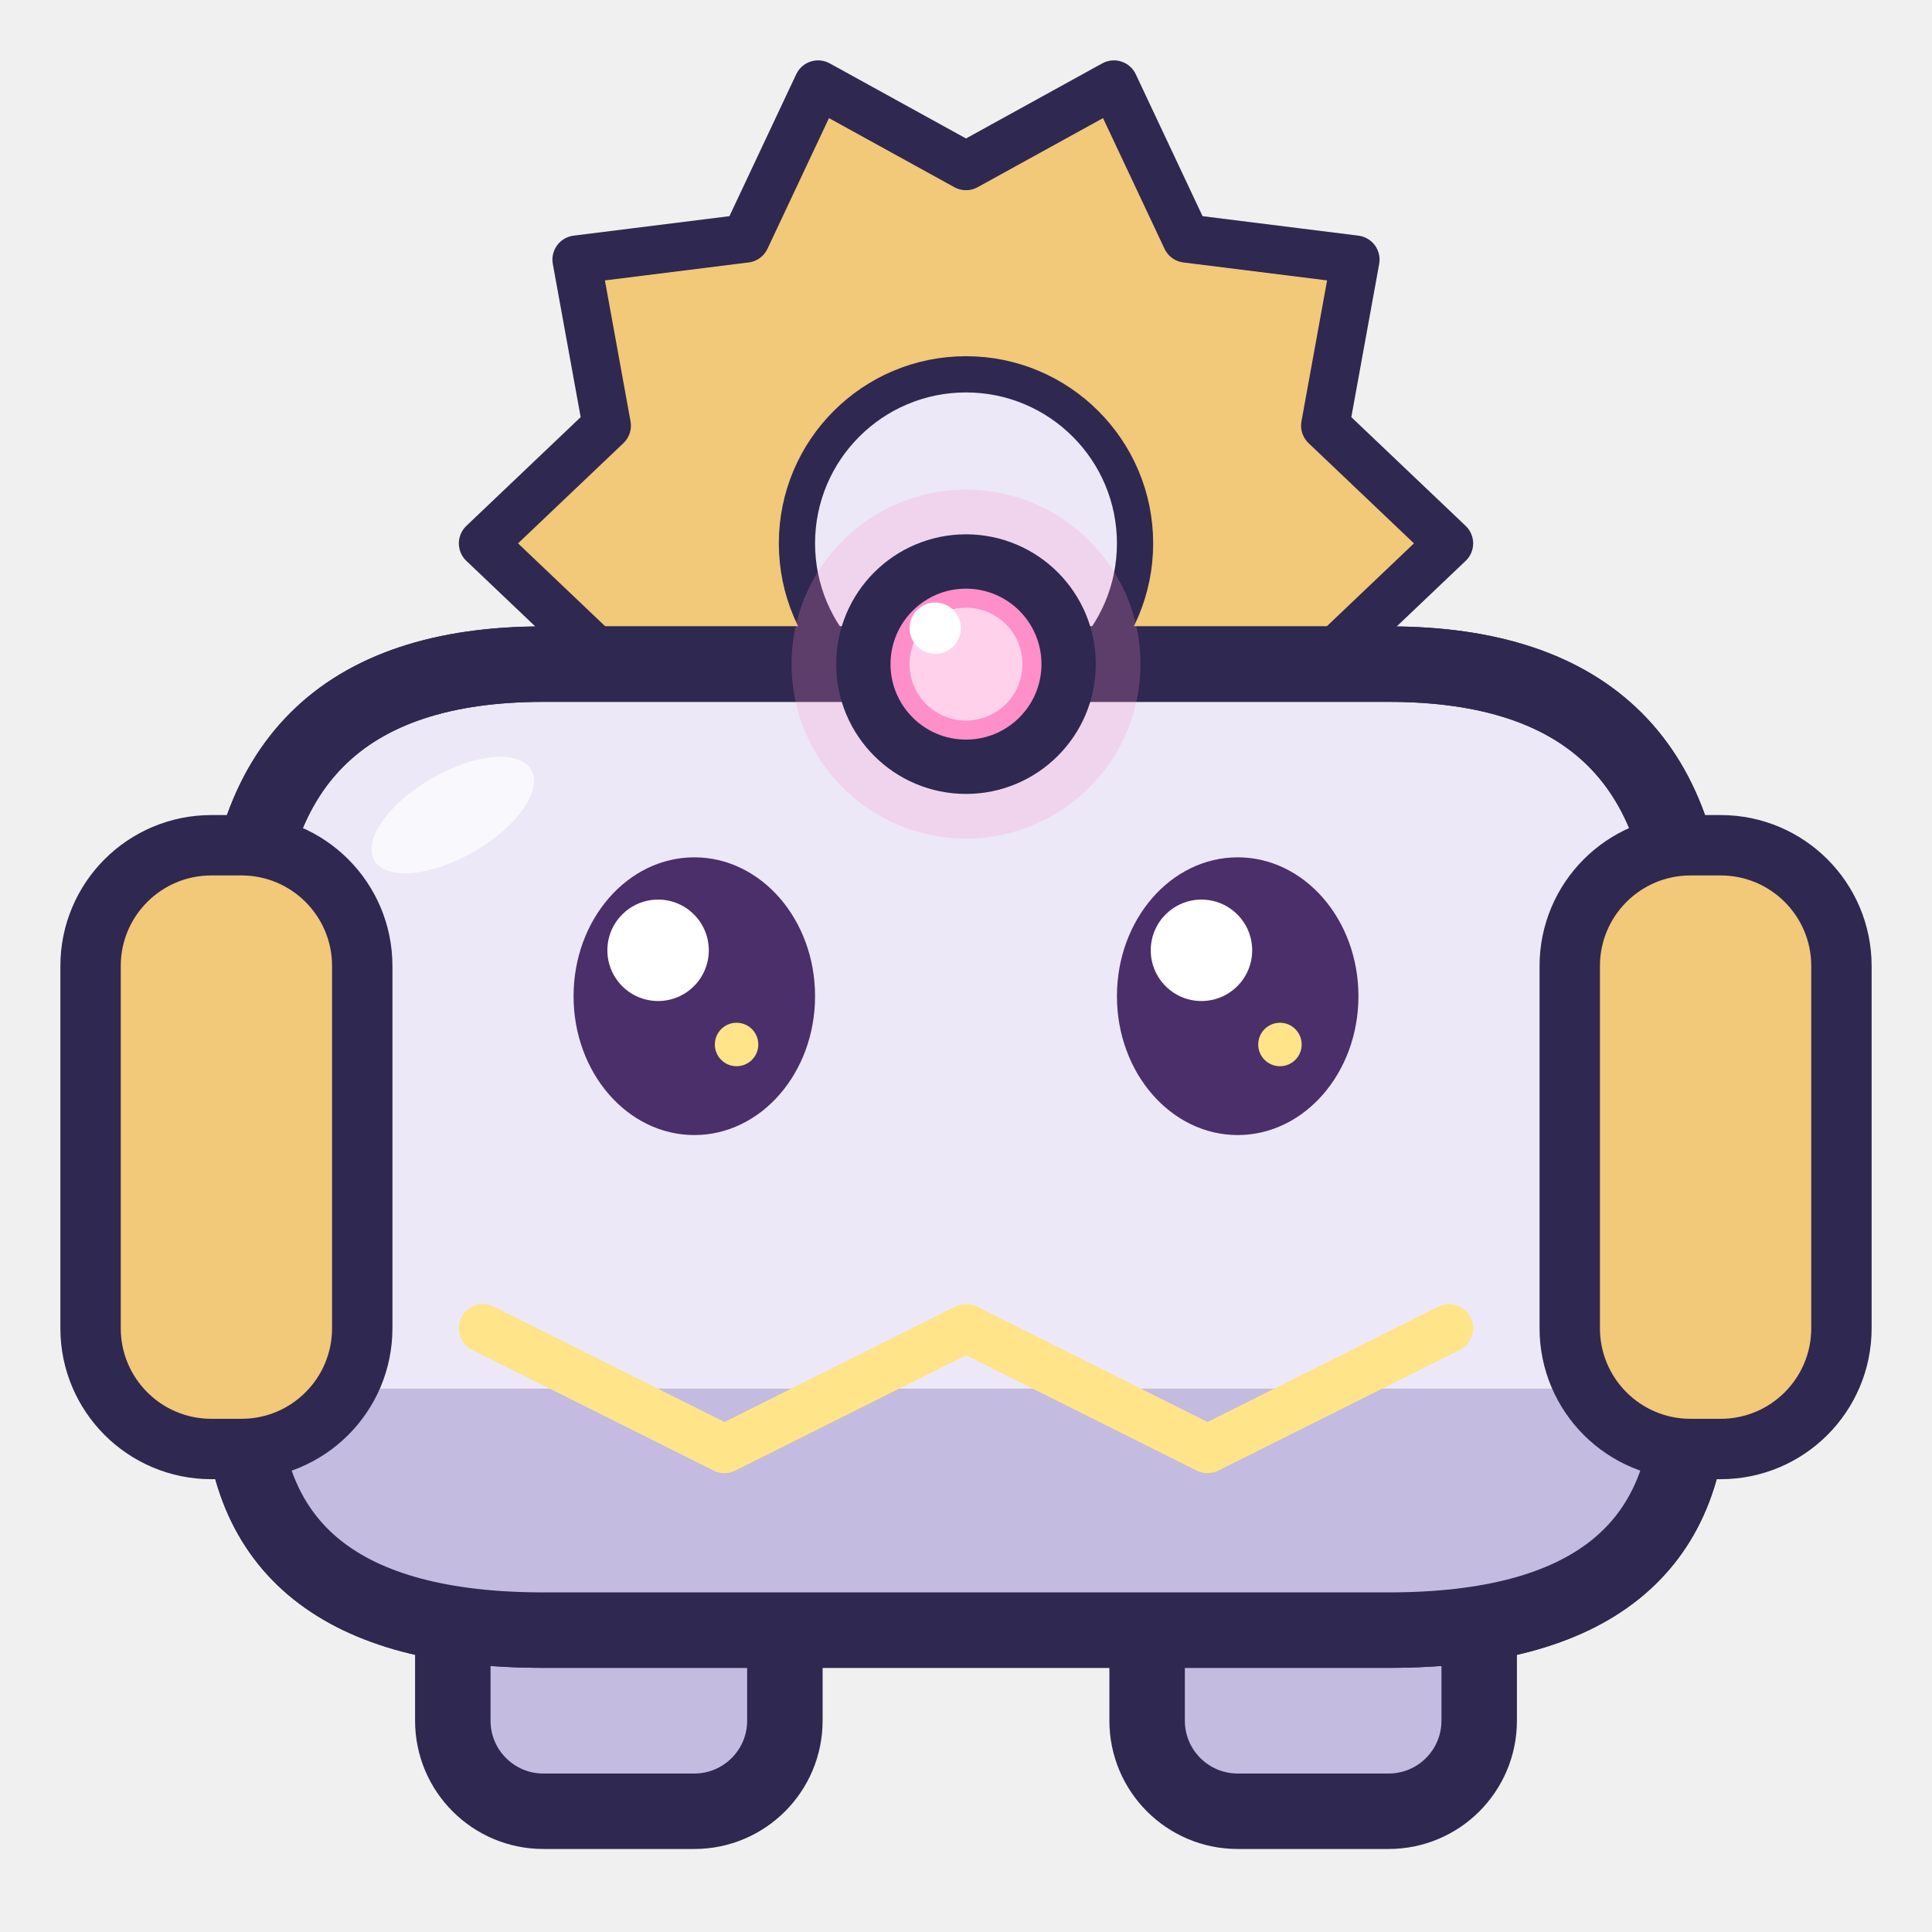
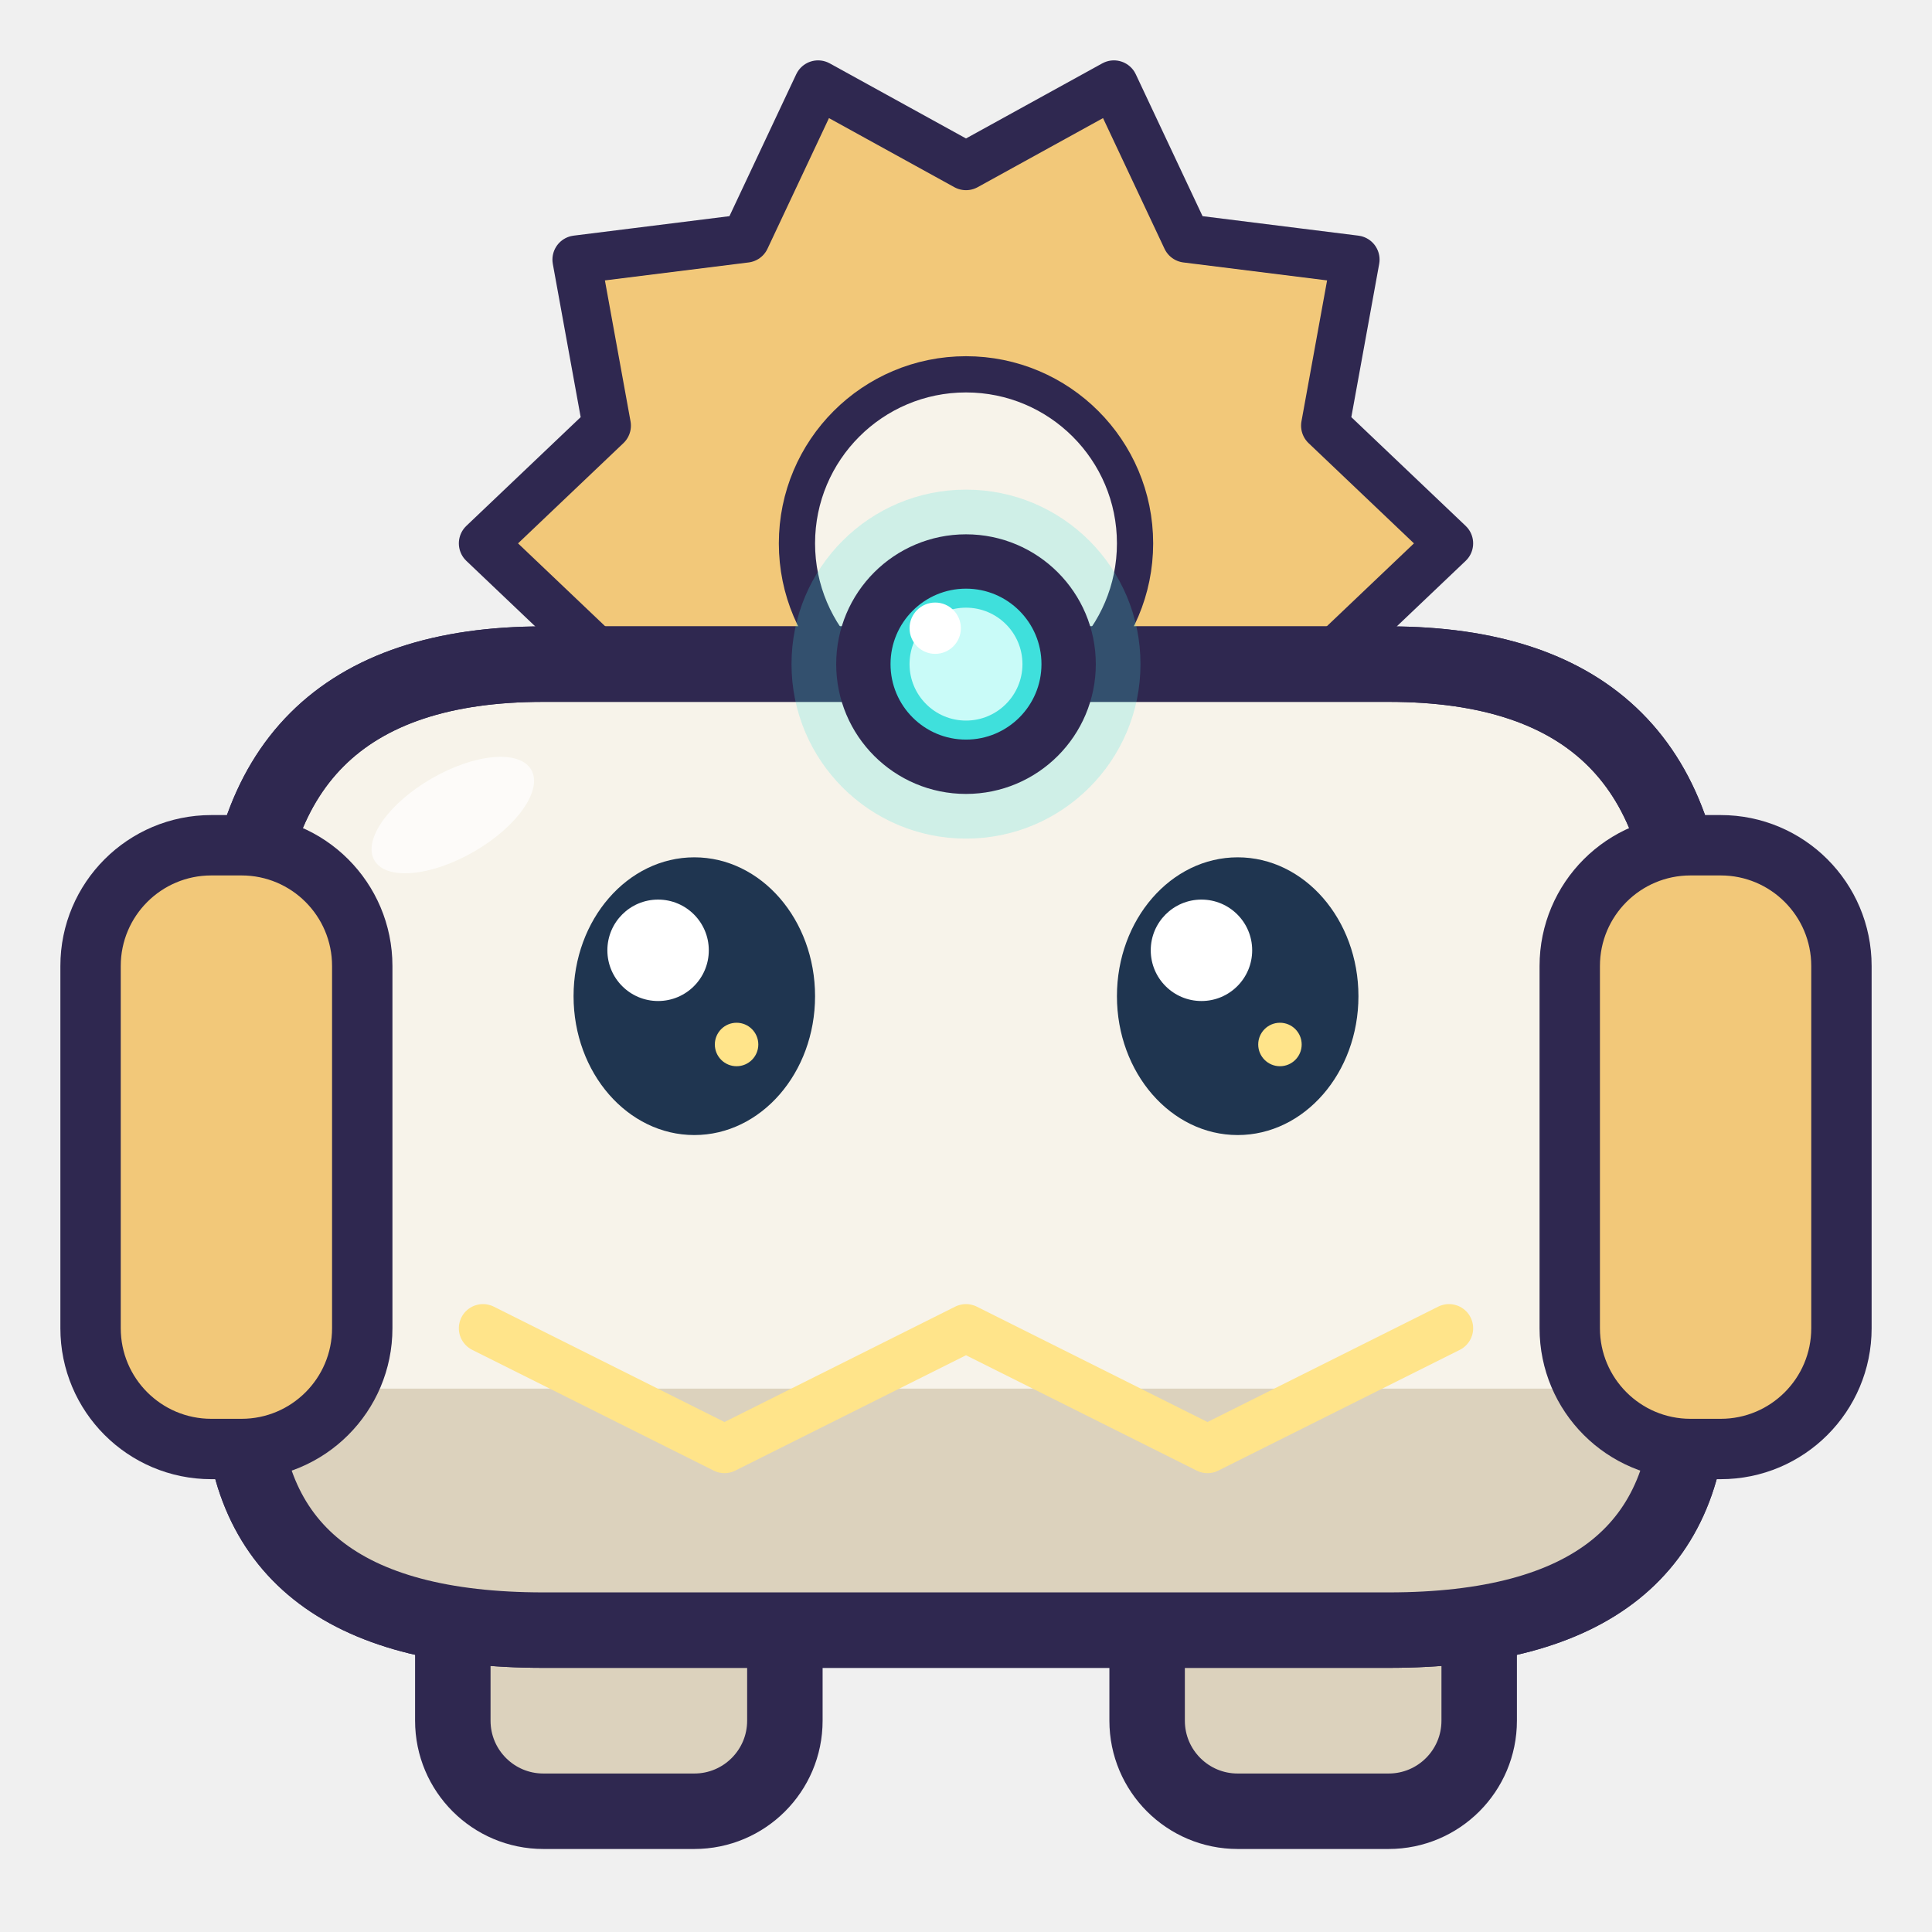
<svg xmlns="http://www.w3.org/2000/svg" viewBox="0 0 64 64">
  <path d="M48.0 18.0 L43.9 21.9 L44.9 27.4 L39.3 28.1 L36.9 33.2 L32.0 30.5 L27.1 33.2 L24.7 28.1 L19.1 27.4 L20.1 21.9 L16.0 18.0 L20.1 14.1 L19.1 8.6 L24.7 7.9 L27.1 2.8 L32.0 5.5 L36.9 2.8 L39.3 7.9 L44.9 8.6 L43.9 14.1 Z" fill="#f2c879" stroke="#2f2850" stroke-width="1.6" stroke-linejoin="round" stroke-linecap="round" />
-   <circle cx="32" cy="18" r="5.6" fill="#ece8f7" stroke="#2f2850" stroke-width="1.2" stroke-linejoin="round" stroke-linecap="round" />
-   <rect x="15" y="50" width="11" height="10" rx="3" fill="#c3bce0" stroke="#2f2850" stroke-width="2.5" stroke-linejoin="round" stroke-linecap="round" />
-   <rect x="38" y="50" width="11" height="10" rx="3" fill="#c3bce0" stroke="#2f2850" stroke-width="2.5" stroke-linejoin="round" stroke-linecap="round" />
-   <path d="M8 32 Q8 22 18 22 L46 22 Q56 22 56 32 L56 46 Q56 54 46 54 L18 54 Q8 54 8 46 Z" fill="#ece8f7" stroke="#2f2850" stroke-width="2.5" stroke-linejoin="round" stroke-linecap="round" />
-   <path d="M9 46 L55 46 Q55 54 46 54 L18 54 Q9 54 9 46 Z" fill="#c3bce0" />
+   <circle cx="32" cy="18" r="5.6" fill="#f7f3ea" stroke="#2f2850" stroke-width="1.2" stroke-linejoin="round" stroke-linecap="round" />
+   <rect x="15" y="50" width="11" height="10" rx="3" fill="#dcd2bd" stroke="#2f2850" stroke-width="2.5" stroke-linejoin="round" stroke-linecap="round" />
+   <rect x="38" y="50" width="11" height="10" rx="3" fill="#dcd2bd" stroke="#2f2850" stroke-width="2.5" stroke-linejoin="round" stroke-linecap="round" />
+   <path d="M8 32 Q8 22 18 22 L46 22 Q56 22 56 32 L56 46 Q56 54 46 54 L18 54 Q8 54 8 46 Z" fill="#f7f3ea" stroke="#2f2850" stroke-width="2.5" stroke-linejoin="round" stroke-linecap="round" />
+   <path d="M9 46 L55 46 Q55 54 46 54 L18 54 Q9 54 9 46 Z" fill="#dcd2bd" />
  <path d="M8 32 Q8 22 18 22 L46 22 Q56 22 56 32 L56 46 Q56 54 46 54 L18 54 Q8 54 8 46 Z" fill="none" stroke="#2f2850" stroke-width="2.5" stroke-linejoin="round" stroke-linecap="round" />
  <rect x="3" y="28" width="9" height="20" rx="4" fill="#f2c879" stroke="#2f2850" stroke-width="2" stroke-linejoin="round" stroke-linecap="round" />
  <rect x="52" y="28" width="9" height="20" rx="4" fill="#f2c879" stroke="#2f2850" stroke-width="2" stroke-linejoin="round" stroke-linecap="round" />
-   <ellipse cx="23" cy="33" rx="4" ry="4.60" fill="#4a2f6b" />
+   <ellipse cx="23" cy="33" rx="4" ry="4.60" fill="#1f3550" />
  <circle cx="21.80" cy="31.48" r="1.68" fill="#fff" />
  <circle cx="24.40" cy="34.60" r="0.72" fill="#ffe48a" />
-   <ellipse cx="41" cy="33" rx="4" ry="4.60" fill="#4a2f6b" />
+   <ellipse cx="41" cy="33" rx="4" ry="4.60" fill="#1f3550" />
  <circle cx="39.80" cy="31.48" r="1.68" fill="#fff" />
  <circle cx="42.40" cy="34.60" r="0.72" fill="#ffe48a" />
  <path d="M16 44 L24 48 L32 44 L40 48 L48 44" fill="none" stroke="#ffe48a" stroke-width="1.6" stroke-linecap="round" stroke-linejoin="round" />
-   <circle cx="32" cy="22" r="5.78" fill="#ff8fc8" opacity="0.22" />
-   <circle cx="32" cy="22" r="3.4" fill="#ff8fc8" stroke="#2f2850" stroke-width="1.8" stroke-linejoin="round" stroke-linecap="round" />
-   <circle cx="32" cy="22" r="1.87" fill="#ffd1ea" />
+   <circle cx="32" cy="22" r="5.78" fill="#3fe0dc" opacity="0.22" />
+   <circle cx="32" cy="22" r="3.4" fill="#3fe0dc" stroke="#2f2850" stroke-width="1.8" stroke-linejoin="round" stroke-linecap="round" />
+   <circle cx="32" cy="22" r="1.87" fill="#c9fbf8" />
  <circle cx="30.98" cy="20.81" r="0.85" fill="#fff" />
  <ellipse cx="15" cy="27" rx="3" ry="1.4" fill="#fff" opacity="0.7" transform="rotate(-30 15 27)" />
</svg>
